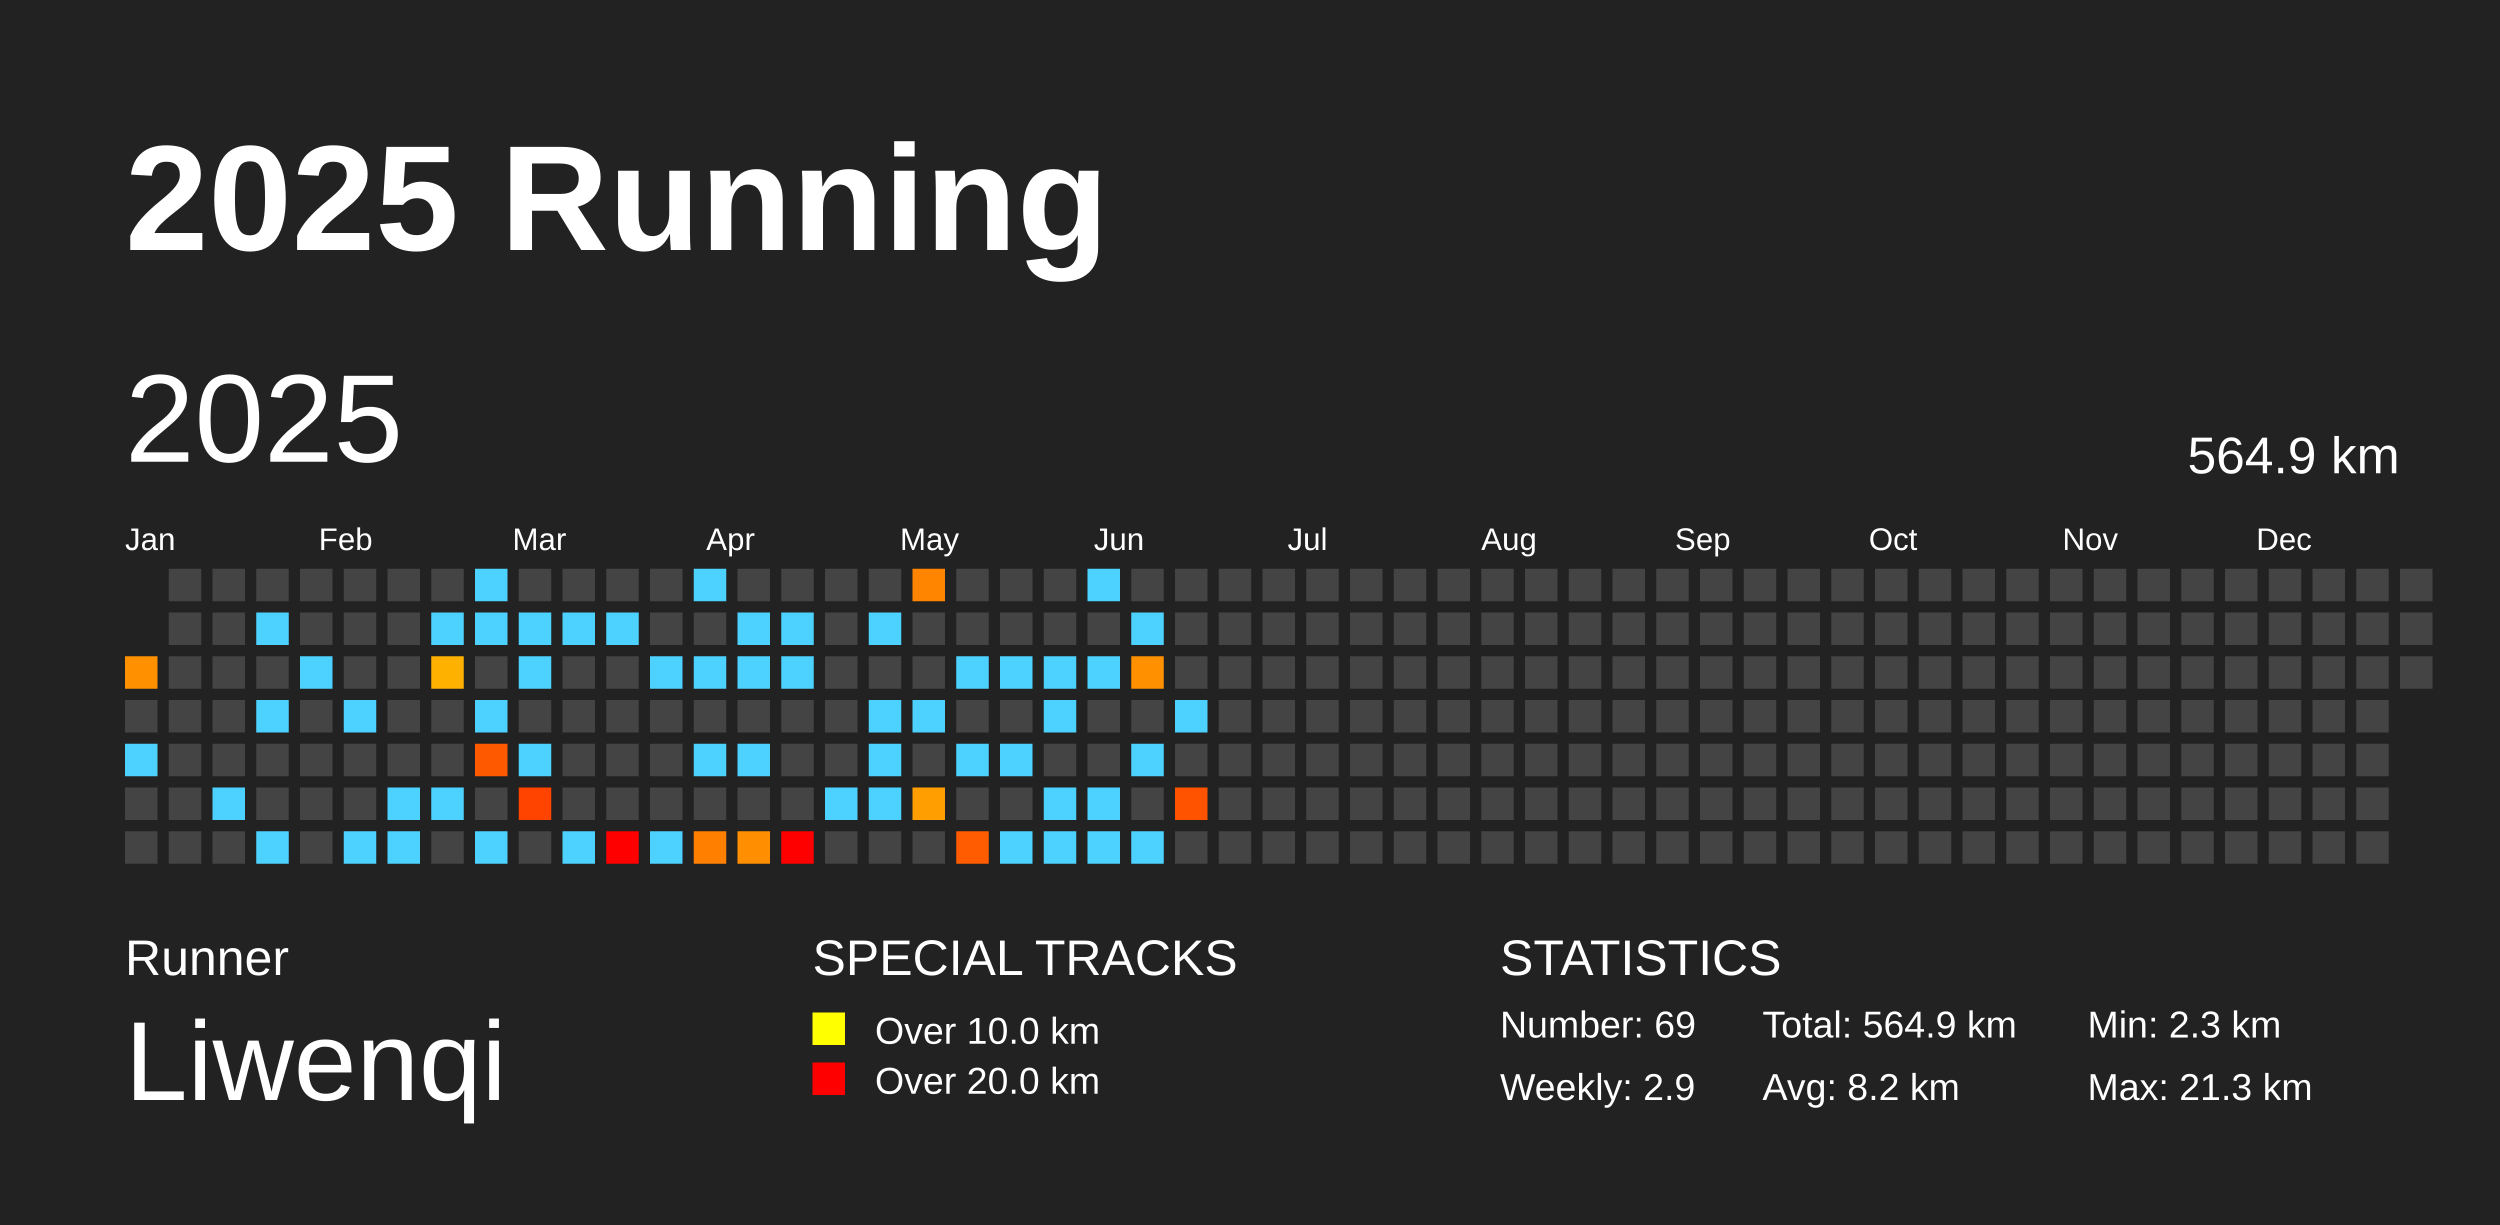
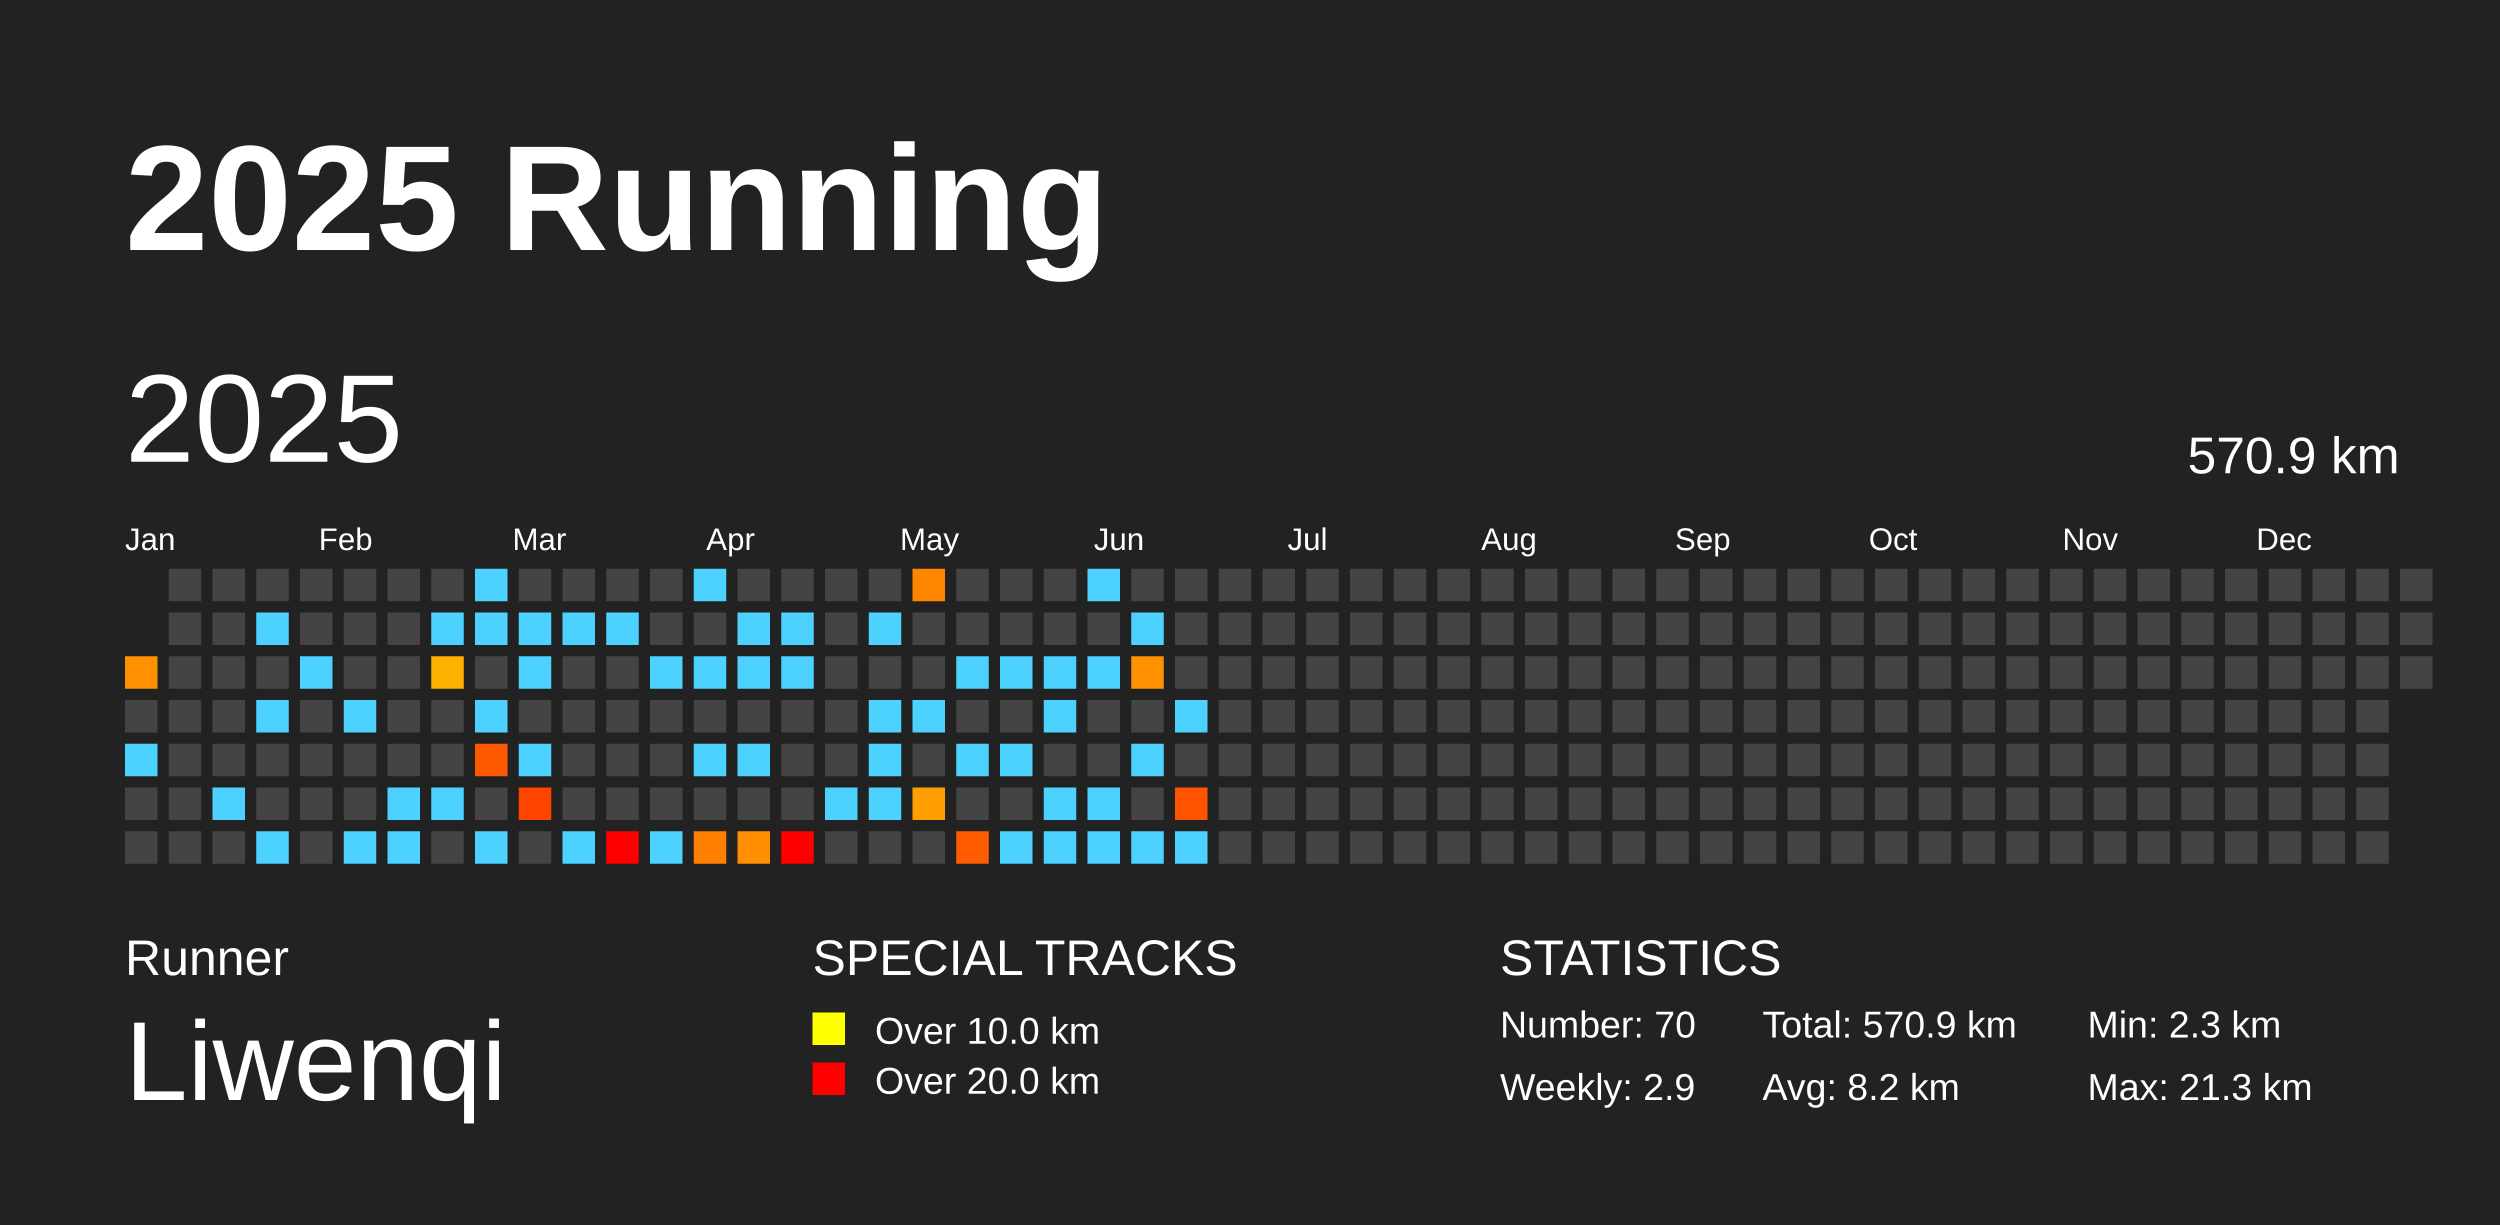
<svg xmlns="http://www.w3.org/2000/svg" baseProfile="full" height="98mm" version="1.1" viewBox="0,0,200,98" width="200mm">
  <defs />
  <rect fill="#222222" height="98" width="200" x="0" y="0" />
  <text fill="#FFFFFF" style="font-size:12px; font-family:Arial; font-weight:bold;" x="10" y="20">2025 Running</text>
  <text fill="#FFFFFF" style="font-size:4px; font-family:Arial" x="10" y="78">Runner</text>
  <text fill="#FFFFFF" style="font-size:9px; font-family:Arial" x="10" y="88">Liwenqi</text>
  <text fill="#FFFFFF" style="font-size:4px; font-family:Arial" x="65" y="78">SPECIAL TRACKS</text>
  <rect fill="yellow" height="2.6" width="2.6" x="65" y="81" />
  <text fill="#FFFFFF" style="font-size:3px; font-family:Arial" x="70" y="83.5">Over 10.0 km</text>
  <rect fill="red" height="2.6" width="2.6" x="65" y="85" />
  <text fill="#FFFFFF" style="font-size:3px; font-family:Arial" x="70" y="87.5">Over 20.0 km</text>
  <text fill="#FFFFFF" style="font-size:4px; font-family:Arial" x="120" y="78">STATISTICS</text>
-   <text fill="#FFFFFF" style="font-size:3px; font-family:Arial" x="120" y="83">Number: 69</text>
+   <text fill="#FFFFFF" style="font-size:3px; font-family:Arial" x="120" y="83">Number: 70</text>
  <text fill="#FFFFFF" style="font-size:3px; font-family:Arial" x="120" y="88">Weekly: 2.9</text>
-   <text fill="#FFFFFF" style="font-size:3px; font-family:Arial" x="141" y="83">Total: 564.9 km</text>
+   <text fill="#FFFFFF" style="font-size:3px; font-family:Arial" x="141" y="83">Total: 570.9 km</text>
  <text fill="#FFFFFF" style="font-size:3px; font-family:Arial" x="141" y="88">Avg: 8.2 km</text>
  <text fill="#FFFFFF" style="font-size:3px; font-family:Arial" x="167" y="83">Min: 2.3 km</text>
  <text fill="#FFFFFF" style="font-size:3px; font-family:Arial" x="167" y="88">Max: 21.3 km</text>
  <text dominant-baseline="hanging" fill="#FFFFFF" style="font-size:10.0px; font-family:Arial;" x="10" y="30">2025</text>
-   <text dominant-baseline="hanging" fill="#FFFFFF" style="font-size:4.125px; font-family:Arial;" x="175" y="35">564.9 km</text>
+   <text dominant-baseline="hanging" fill="#FFFFFF" style="font-size:4.125px; font-family:Arial;" x="175" y="35">570.9 km</text>
  <text fill="#FFFFFF" style="font-size:2.5px; font-family:Arial" x="10.0" y="44">Jan</text>
  <text fill="#FFFFFF" style="font-size:2.5px; font-family:Arial" x="25.5" y="44">Feb</text>
  <text fill="#FFFFFF" style="font-size:2.5px; font-family:Arial" x="41.0" y="44">Mar</text>
  <text fill="#FFFFFF" style="font-size:2.5px; font-family:Arial" x="56.5" y="44">Apr</text>
  <text fill="#FFFFFF" style="font-size:2.5px; font-family:Arial" x="72.0" y="44">May</text>
  <text fill="#FFFFFF" style="font-size:2.5px; font-family:Arial" x="87.5" y="44">Jun</text>
  <text fill="#FFFFFF" style="font-size:2.5px; font-family:Arial" x="103.0" y="44">Jul</text>
  <text fill="#FFFFFF" style="font-size:2.5px; font-family:Arial" x="118.5" y="44">Aug</text>
  <text fill="#FFFFFF" style="font-size:2.5px; font-family:Arial" x="134.0" y="44">Sep</text>
  <text fill="#FFFFFF" style="font-size:2.5px; font-family:Arial" x="149.5" y="44">Oct</text>
  <text fill="#FFFFFF" style="font-size:2.5px; font-family:Arial" x="165.0" y="44">Nov</text>
  <text fill="#FFFFFF" style="font-size:2.5px; font-family:Arial" x="180.5" y="44">Dec</text>
  <rect fill="#ff9100" height="2.6" width="2.6" x="10.0" y="52.5" />
  <rect fill="#444444" height="2.6" width="2.6" x="10.0" y="56.0" />
  <rect fill="#4dd2ff" height="2.6" width="2.6" x="10.0" y="59.5" />
  <rect fill="#444444" height="2.6" width="2.6" x="10.0" y="63.0" />
  <rect fill="#444444" height="2.6" width="2.6" x="10.0" y="66.5" />
  <rect fill="#444444" height="2.6" width="2.6" x="13.5" y="45.5" />
  <rect fill="#444444" height="2.6" width="2.6" x="13.5" y="49.0" />
  <rect fill="#444444" height="2.6" width="2.6" x="13.5" y="52.5" />
  <rect fill="#444444" height="2.6" width="2.6" x="13.5" y="56.0" />
  <rect fill="#444444" height="2.6" width="2.6" x="13.5" y="59.5" />
  <rect fill="#444444" height="2.6" width="2.6" x="13.5" y="63.0" />
  <rect fill="#444444" height="2.6" width="2.6" x="13.5" y="66.5" />
  <rect fill="#444444" height="2.6" width="2.6" x="17.0" y="45.5" />
  <rect fill="#444444" height="2.6" width="2.6" x="17.0" y="49.0" />
  <rect fill="#444444" height="2.6" width="2.6" x="17.0" y="52.5" />
  <rect fill="#444444" height="2.6" width="2.6" x="17.0" y="56.0" />
  <rect fill="#444444" height="2.6" width="2.6" x="17.0" y="59.5" />
  <rect fill="#4dd2ff" height="2.6" width="2.6" x="17.0" y="63.0" />
  <rect fill="#444444" height="2.6" width="2.6" x="17.0" y="66.5" />
  <rect fill="#444444" height="2.6" width="2.6" x="20.5" y="45.5" />
  <rect fill="#4dd2ff" height="2.6" width="2.6" x="20.5" y="49.0" />
  <rect fill="#444444" height="2.6" width="2.6" x="20.5" y="52.5" />
  <rect fill="#4dd2ff" height="2.6" width="2.6" x="20.5" y="56.0" />
  <rect fill="#444444" height="2.6" width="2.6" x="20.5" y="59.5" />
  <rect fill="#444444" height="2.6" width="2.6" x="20.5" y="63.0" />
  <rect fill="#4dd2ff" height="2.6" width="2.6" x="20.5" y="66.5" />
  <rect fill="#444444" height="2.6" width="2.6" x="24.0" y="45.5" />
  <rect fill="#444444" height="2.6" width="2.6" x="24.0" y="49.0" />
  <rect fill="#4dd2ff" height="2.6" width="2.6" x="24.0" y="52.5" />
  <rect fill="#444444" height="2.6" width="2.6" x="24.0" y="56.0" />
  <rect fill="#444444" height="2.6" width="2.6" x="24.0" y="59.5" />
  <rect fill="#444444" height="2.6" width="2.6" x="24.0" y="63.0" />
  <rect fill="#444444" height="2.6" width="2.6" x="24.0" y="66.5" />
  <rect fill="#444444" height="2.6" width="2.6" x="27.5" y="45.5" />
  <rect fill="#444444" height="2.6" width="2.6" x="27.5" y="49.0" />
  <rect fill="#444444" height="2.6" width="2.6" x="27.5" y="52.5" />
  <rect fill="#4dd2ff" height="2.6" width="2.6" x="27.5" y="56.0" />
  <rect fill="#444444" height="2.6" width="2.6" x="27.5" y="59.5" />
  <rect fill="#444444" height="2.6" width="2.6" x="27.5" y="63.0" />
  <rect fill="#4dd2ff" height="2.6" width="2.6" x="27.5" y="66.5" />
  <rect fill="#444444" height="2.6" width="2.6" x="31.0" y="45.5" />
  <rect fill="#444444" height="2.6" width="2.6" x="31.0" y="49.0" />
  <rect fill="#444444" height="2.6" width="2.6" x="31.0" y="52.5" />
  <rect fill="#444444" height="2.6" width="2.6" x="31.0" y="56.0" />
  <rect fill="#444444" height="2.6" width="2.6" x="31.0" y="59.5" />
  <rect fill="#4dd2ff" height="2.6" width="2.6" x="31.0" y="63.0" />
  <rect fill="#4dd2ff" height="2.6" width="2.6" x="31.0" y="66.5" />
  <rect fill="#444444" height="2.6" width="2.6" x="34.5" y="45.5" />
  <rect fill="#4dd2ff" height="2.6" width="2.6" x="34.5" y="49.0" />
  <rect fill="#ffb100" height="2.6" width="2.6" x="34.5" y="52.5" />
  <rect fill="#444444" height="2.6" width="2.6" x="34.5" y="56.0" />
  <rect fill="#444444" height="2.6" width="2.6" x="34.5" y="59.5" />
  <rect fill="#4dd2ff" height="2.6" width="2.6" x="34.5" y="63.0" />
  <rect fill="#444444" height="2.6" width="2.6" x="34.5" y="66.5" />
  <rect fill="#4dd2ff" height="2.6" width="2.6" x="38.0" y="45.5" />
  <rect fill="#4dd2ff" height="2.6" width="2.6" x="38.0" y="49.0" />
  <rect fill="#444444" height="2.6" width="2.6" x="38.0" y="52.5" />
  <rect fill="#4dd2ff" height="2.6" width="2.6" x="38.0" y="56.0" />
  <rect fill="#ff5900" height="2.6" width="2.6" x="38.0" y="59.5" />
  <rect fill="#444444" height="2.6" width="2.6" x="38.0" y="63.0" />
  <rect fill="#4dd2ff" height="2.6" width="2.6" x="38.0" y="66.5" />
  <rect fill="#444444" height="2.6" width="2.6" x="41.5" y="45.5" />
  <rect fill="#4dd2ff" height="2.6" width="2.6" x="41.5" y="49.0" />
  <rect fill="#4dd2ff" height="2.6" width="2.6" x="41.5" y="52.5" />
  <rect fill="#444444" height="2.6" width="2.6" x="41.5" y="56.0" />
  <rect fill="#4dd2ff" height="2.6" width="2.6" x="41.5" y="59.5" />
  <rect fill="#ff4400" height="2.6" width="2.6" x="41.5" y="63.0" />
  <rect fill="#444444" height="2.6" width="2.6" x="41.5" y="66.5" />
  <rect fill="#444444" height="2.6" width="2.6" x="45.0" y="45.5" />
  <rect fill="#4dd2ff" height="2.6" width="2.6" x="45.0" y="49.0" />
  <rect fill="#444444" height="2.6" width="2.6" x="45.0" y="52.5" />
  <rect fill="#444444" height="2.6" width="2.6" x="45.0" y="56.0" />
  <rect fill="#444444" height="2.6" width="2.6" x="45.0" y="59.5" />
  <rect fill="#444444" height="2.6" width="2.6" x="45.0" y="63.0" />
  <rect fill="#4dd2ff" height="2.6" width="2.6" x="45.0" y="66.5" />
  <rect fill="#444444" height="2.6" width="2.6" x="48.5" y="45.5" />
  <rect fill="#4dd2ff" height="2.6" width="2.6" x="48.5" y="49.0" />
  <rect fill="#444444" height="2.6" width="2.6" x="48.5" y="52.5" />
  <rect fill="#444444" height="2.6" width="2.6" x="48.5" y="56.0" />
  <rect fill="#444444" height="2.6" width="2.6" x="48.5" y="59.5" />
  <rect fill="#444444" height="2.6" width="2.6" x="48.5" y="63.0" />
  <rect fill="red" height="2.6" width="2.6" x="48.5" y="66.5" />
  <rect fill="#444444" height="2.6" width="2.6" x="52.0" y="45.5" />
  <rect fill="#444444" height="2.6" width="2.6" x="52.0" y="49.0" />
  <rect fill="#4dd2ff" height="2.6" width="2.6" x="52.0" y="52.5" />
  <rect fill="#444444" height="2.6" width="2.6" x="52.0" y="56.0" />
  <rect fill="#444444" height="2.6" width="2.6" x="52.0" y="59.5" />
  <rect fill="#444444" height="2.6" width="2.6" x="52.0" y="63.0" />
  <rect fill="#4dd2ff" height="2.6" width="2.6" x="52.0" y="66.5" />
  <rect fill="#4dd2ff" height="2.6" width="2.6" x="55.5" y="45.5" />
  <rect fill="#444444" height="2.6" width="2.6" x="55.5" y="49.0" />
  <rect fill="#4dd2ff" height="2.6" width="2.6" x="55.5" y="52.5" />
  <rect fill="#444444" height="2.6" width="2.6" x="55.5" y="56.0" />
  <rect fill="#4dd2ff" height="2.6" width="2.6" x="55.5" y="59.5" />
  <rect fill="#444444" height="2.6" width="2.6" x="55.5" y="63.0" />
  <rect fill="#ff8000" height="2.6" width="2.6" x="55.5" y="66.5" />
  <rect fill="#444444" height="2.6" width="2.6" x="59.0" y="45.5" />
  <rect fill="#4dd2ff" height="2.6" width="2.6" x="59.0" y="49.0" />
  <rect fill="#4dd2ff" height="2.6" width="2.6" x="59.0" y="52.5" />
  <rect fill="#444444" height="2.6" width="2.6" x="59.0" y="56.0" />
  <rect fill="#4dd2ff" height="2.6" width="2.6" x="59.0" y="59.5" />
  <rect fill="#444444" height="2.6" width="2.6" x="59.0" y="63.0" />
  <rect fill="#ff8f00" height="2.6" width="2.6" x="59.0" y="66.5" />
  <rect fill="#444444" height="2.6" width="2.6" x="62.5" y="45.5" />
  <rect fill="#4dd2ff" height="2.6" width="2.6" x="62.5" y="49.0" />
  <rect fill="#4dd2ff" height="2.6" width="2.6" x="62.5" y="52.5" />
  <rect fill="#444444" height="2.6" width="2.6" x="62.5" y="56.0" />
  <rect fill="#444444" height="2.6" width="2.6" x="62.5" y="59.5" />
  <rect fill="#444444" height="2.6" width="2.6" x="62.5" y="63.0" />
  <rect fill="red" height="2.6" width="2.6" x="62.5" y="66.5" />
  <rect fill="#444444" height="2.6" width="2.6" x="66.0" y="45.5" />
  <rect fill="#444444" height="2.6" width="2.6" x="66.0" y="49.0" />
  <rect fill="#444444" height="2.6" width="2.6" x="66.0" y="52.5" />
  <rect fill="#444444" height="2.6" width="2.6" x="66.0" y="56.0" />
  <rect fill="#444444" height="2.6" width="2.6" x="66.0" y="59.5" />
  <rect fill="#4dd2ff" height="2.6" width="2.6" x="66.0" y="63.0" />
  <rect fill="#444444" height="2.6" width="2.6" x="66.0" y="66.5" />
  <rect fill="#444444" height="2.6" width="2.6" x="69.5" y="45.5" />
  <rect fill="#4dd2ff" height="2.6" width="2.6" x="69.5" y="49.0" />
  <rect fill="#444444" height="2.6" width="2.6" x="69.5" y="52.5" />
  <rect fill="#4dd2ff" height="2.6" width="2.6" x="69.5" y="56.0" />
  <rect fill="#4dd2ff" height="2.6" width="2.6" x="69.5" y="59.5" />
  <rect fill="#4dd2ff" height="2.6" width="2.6" x="69.5" y="63.0" />
  <rect fill="#444444" height="2.6" width="2.6" x="69.5" y="66.5" />
  <rect fill="#ff8500" height="2.6" width="2.6" x="73.0" y="45.5" />
  <rect fill="#444444" height="2.6" width="2.6" x="73.0" y="49.0" />
  <rect fill="#444444" height="2.6" width="2.6" x="73.0" y="52.5" />
  <rect fill="#4dd2ff" height="2.6" width="2.6" x="73.0" y="56.0" />
  <rect fill="#444444" height="2.6" width="2.6" x="73.0" y="59.5" />
  <rect fill="#ff9e00" height="2.6" width="2.6" x="73.0" y="63.0" />
  <rect fill="#444444" height="2.6" width="2.6" x="73.0" y="66.5" />
  <rect fill="#444444" height="2.6" width="2.6" x="76.5" y="45.5" />
  <rect fill="#444444" height="2.6" width="2.6" x="76.5" y="49.0" />
  <rect fill="#4dd2ff" height="2.6" width="2.6" x="76.5" y="52.5" />
  <rect fill="#444444" height="2.6" width="2.6" x="76.5" y="56.0" />
  <rect fill="#4dd2ff" height="2.6" width="2.6" x="76.5" y="59.5" />
  <rect fill="#444444" height="2.6" width="2.6" x="76.5" y="63.0" />
  <rect fill="#ff5b00" height="2.6" width="2.6" x="76.5" y="66.5" />
  <rect fill="#444444" height="2.6" width="2.6" x="80.0" y="45.5" />
  <rect fill="#444444" height="2.6" width="2.6" x="80.0" y="49.0" />
  <rect fill="#4dd2ff" height="2.6" width="2.6" x="80.0" y="52.5" />
  <rect fill="#444444" height="2.6" width="2.6" x="80.0" y="56.0" />
  <rect fill="#4dd2ff" height="2.6" width="2.6" x="80.0" y="59.5" />
  <rect fill="#444444" height="2.6" width="2.6" x="80.0" y="63.0" />
  <rect fill="#4dd2ff" height="2.6" width="2.6" x="80.0" y="66.5" />
  <rect fill="#444444" height="2.6" width="2.6" x="83.5" y="45.5" />
  <rect fill="#444444" height="2.6" width="2.6" x="83.5" y="49.0" />
  <rect fill="#4dd2ff" height="2.6" width="2.6" x="83.5" y="52.5" />
  <rect fill="#4dd2ff" height="2.6" width="2.6" x="83.5" y="56.0" />
  <rect fill="#444444" height="2.6" width="2.6" x="83.5" y="59.5" />
  <rect fill="#4dd2ff" height="2.6" width="2.6" x="83.5" y="63.0" />
  <rect fill="#4dd2ff" height="2.6" width="2.6" x="83.5" y="66.5" />
  <rect fill="#4dd2ff" height="2.6" width="2.6" x="87.0" y="45.5" />
  <rect fill="#444444" height="2.6" width="2.6" x="87.0" y="49.0" />
  <rect fill="#4dd2ff" height="2.6" width="2.6" x="87.0" y="52.5" />
  <rect fill="#444444" height="2.6" width="2.6" x="87.0" y="56.0" />
  <rect fill="#444444" height="2.6" width="2.6" x="87.0" y="59.5" />
  <rect fill="#4dd2ff" height="2.6" width="2.6" x="87.0" y="63.0" />
  <rect fill="#4dd2ff" height="2.6" width="2.6" x="87.0" y="66.5" />
  <rect fill="#444444" height="2.6" width="2.6" x="90.5" y="45.5" />
  <rect fill="#4dd2ff" height="2.6" width="2.6" x="90.5" y="49.0" />
  <rect fill="#ff9000" height="2.6" width="2.6" x="90.5" y="52.5" />
  <rect fill="#444444" height="2.6" width="2.6" x="90.5" y="56.0" />
  <rect fill="#4dd2ff" height="2.6" width="2.6" x="90.5" y="59.5" />
  <rect fill="#444444" height="2.6" width="2.6" x="90.5" y="63.0" />
  <rect fill="#4dd2ff" height="2.6" width="2.6" x="90.5" y="66.5" />
  <rect fill="#444444" height="2.6" width="2.6" x="94.0" y="45.5" />
  <rect fill="#444444" height="2.6" width="2.6" x="94.0" y="49.0" />
  <rect fill="#444444" height="2.6" width="2.6" x="94.0" y="52.5" />
  <rect fill="#4dd2ff" height="2.6" width="2.6" x="94.0" y="56.0" />
  <rect fill="#444444" height="2.6" width="2.6" x="94.0" y="59.5" />
  <rect fill="#ff5300" height="2.6" width="2.6" x="94.0" y="63.0" />
-   <rect fill="#444444" height="2.6" width="2.6" x="94.0" y="66.5" />
+   <rect fill="#4dd2ff" height="2.6" width="2.6" x="94.0" y="66.5" />
  <rect fill="#444444" height="2.6" width="2.6" x="97.5" y="45.5" />
  <rect fill="#444444" height="2.6" width="2.6" x="97.5" y="49.0" />
  <rect fill="#444444" height="2.6" width="2.6" x="97.5" y="52.5" />
  <rect fill="#444444" height="2.6" width="2.6" x="97.5" y="56.0" />
  <rect fill="#444444" height="2.6" width="2.6" x="97.5" y="59.5" />
  <rect fill="#444444" height="2.6" width="2.6" x="97.5" y="63.0" />
  <rect fill="#444444" height="2.6" width="2.6" x="97.5" y="66.5" />
  <rect fill="#444444" height="2.6" width="2.6" x="101.0" y="45.5" />
  <rect fill="#444444" height="2.6" width="2.6" x="101.0" y="49.0" />
  <rect fill="#444444" height="2.6" width="2.6" x="101.0" y="52.5" />
  <rect fill="#444444" height="2.6" width="2.6" x="101.0" y="56.0" />
  <rect fill="#444444" height="2.6" width="2.6" x="101.0" y="59.5" />
  <rect fill="#444444" height="2.6" width="2.6" x="101.0" y="63.0" />
  <rect fill="#444444" height="2.6" width="2.6" x="101.0" y="66.5" />
  <rect fill="#444444" height="2.6" width="2.6" x="104.5" y="45.5" />
  <rect fill="#444444" height="2.6" width="2.6" x="104.5" y="49.0" />
  <rect fill="#444444" height="2.6" width="2.6" x="104.5" y="52.5" />
  <rect fill="#444444" height="2.6" width="2.6" x="104.5" y="56.0" />
  <rect fill="#444444" height="2.6" width="2.6" x="104.5" y="59.5" />
  <rect fill="#444444" height="2.6" width="2.6" x="104.5" y="63.0" />
  <rect fill="#444444" height="2.6" width="2.6" x="104.5" y="66.5" />
  <rect fill="#444444" height="2.6" width="2.6" x="108.0" y="45.5" />
  <rect fill="#444444" height="2.6" width="2.6" x="108.0" y="49.0" />
  <rect fill="#444444" height="2.6" width="2.6" x="108.0" y="52.5" />
  <rect fill="#444444" height="2.6" width="2.6" x="108.0" y="56.0" />
  <rect fill="#444444" height="2.6" width="2.6" x="108.0" y="59.5" />
  <rect fill="#444444" height="2.6" width="2.6" x="108.0" y="63.0" />
  <rect fill="#444444" height="2.6" width="2.6" x="108.0" y="66.5" />
  <rect fill="#444444" height="2.6" width="2.6" x="111.5" y="45.5" />
  <rect fill="#444444" height="2.6" width="2.6" x="111.5" y="49.0" />
  <rect fill="#444444" height="2.6" width="2.6" x="111.5" y="52.5" />
  <rect fill="#444444" height="2.6" width="2.6" x="111.5" y="56.0" />
  <rect fill="#444444" height="2.6" width="2.6" x="111.5" y="59.5" />
  <rect fill="#444444" height="2.6" width="2.6" x="111.5" y="63.0" />
  <rect fill="#444444" height="2.6" width="2.6" x="111.5" y="66.5" />
  <rect fill="#444444" height="2.6" width="2.6" x="115.0" y="45.5" />
  <rect fill="#444444" height="2.6" width="2.6" x="115.0" y="49.0" />
  <rect fill="#444444" height="2.6" width="2.6" x="115.0" y="52.5" />
  <rect fill="#444444" height="2.6" width="2.6" x="115.0" y="56.0" />
  <rect fill="#444444" height="2.6" width="2.6" x="115.0" y="59.5" />
  <rect fill="#444444" height="2.6" width="2.6" x="115.0" y="63.0" />
  <rect fill="#444444" height="2.6" width="2.6" x="115.0" y="66.5" />
  <rect fill="#444444" height="2.6" width="2.6" x="118.5" y="45.5" />
  <rect fill="#444444" height="2.6" width="2.6" x="118.5" y="49.0" />
  <rect fill="#444444" height="2.6" width="2.6" x="118.5" y="52.5" />
  <rect fill="#444444" height="2.6" width="2.6" x="118.5" y="56.0" />
  <rect fill="#444444" height="2.6" width="2.6" x="118.5" y="59.5" />
  <rect fill="#444444" height="2.6" width="2.6" x="118.5" y="63.0" />
  <rect fill="#444444" height="2.6" width="2.6" x="118.5" y="66.5" />
  <rect fill="#444444" height="2.6" width="2.6" x="122.0" y="45.5" />
  <rect fill="#444444" height="2.6" width="2.6" x="122.0" y="49.0" />
  <rect fill="#444444" height="2.6" width="2.6" x="122.0" y="52.5" />
  <rect fill="#444444" height="2.6" width="2.6" x="122.0" y="56.0" />
  <rect fill="#444444" height="2.6" width="2.6" x="122.0" y="59.5" />
  <rect fill="#444444" height="2.6" width="2.6" x="122.0" y="63.0" />
  <rect fill="#444444" height="2.6" width="2.6" x="122.0" y="66.5" />
  <rect fill="#444444" height="2.6" width="2.6" x="125.5" y="45.5" />
  <rect fill="#444444" height="2.6" width="2.6" x="125.5" y="49.0" />
  <rect fill="#444444" height="2.6" width="2.6" x="125.5" y="52.5" />
  <rect fill="#444444" height="2.6" width="2.6" x="125.5" y="56.0" />
  <rect fill="#444444" height="2.6" width="2.6" x="125.5" y="59.5" />
  <rect fill="#444444" height="2.6" width="2.6" x="125.5" y="63.0" />
  <rect fill="#444444" height="2.6" width="2.6" x="125.5" y="66.5" />
  <rect fill="#444444" height="2.6" width="2.6" x="129.0" y="45.5" />
  <rect fill="#444444" height="2.6" width="2.6" x="129.0" y="49.0" />
  <rect fill="#444444" height="2.6" width="2.6" x="129.0" y="52.5" />
  <rect fill="#444444" height="2.6" width="2.6" x="129.0" y="56.0" />
  <rect fill="#444444" height="2.6" width="2.6" x="129.0" y="59.5" />
  <rect fill="#444444" height="2.6" width="2.6" x="129.0" y="63.0" />
  <rect fill="#444444" height="2.6" width="2.6" x="129.0" y="66.5" />
  <rect fill="#444444" height="2.6" width="2.6" x="132.5" y="45.5" />
  <rect fill="#444444" height="2.6" width="2.6" x="132.5" y="49.0" />
  <rect fill="#444444" height="2.6" width="2.6" x="132.5" y="52.5" />
  <rect fill="#444444" height="2.6" width="2.6" x="132.5" y="56.0" />
  <rect fill="#444444" height="2.6" width="2.6" x="132.5" y="59.5" />
  <rect fill="#444444" height="2.6" width="2.6" x="132.5" y="63.0" />
  <rect fill="#444444" height="2.6" width="2.6" x="132.5" y="66.5" />
  <rect fill="#444444" height="2.6" width="2.6" x="136.0" y="45.5" />
  <rect fill="#444444" height="2.6" width="2.6" x="136.0" y="49.0" />
  <rect fill="#444444" height="2.6" width="2.6" x="136.0" y="52.5" />
  <rect fill="#444444" height="2.6" width="2.6" x="136.0" y="56.0" />
  <rect fill="#444444" height="2.6" width="2.6" x="136.0" y="59.5" />
  <rect fill="#444444" height="2.6" width="2.6" x="136.0" y="63.0" />
  <rect fill="#444444" height="2.6" width="2.6" x="136.0" y="66.5" />
  <rect fill="#444444" height="2.6" width="2.6" x="139.5" y="45.5" />
  <rect fill="#444444" height="2.6" width="2.6" x="139.5" y="49.0" />
  <rect fill="#444444" height="2.6" width="2.6" x="139.5" y="52.5" />
  <rect fill="#444444" height="2.6" width="2.6" x="139.5" y="56.0" />
  <rect fill="#444444" height="2.6" width="2.6" x="139.5" y="59.5" />
  <rect fill="#444444" height="2.6" width="2.6" x="139.5" y="63.0" />
  <rect fill="#444444" height="2.6" width="2.6" x="139.5" y="66.5" />
  <rect fill="#444444" height="2.6" width="2.6" x="143.0" y="45.5" />
  <rect fill="#444444" height="2.6" width="2.6" x="143.0" y="49.0" />
  <rect fill="#444444" height="2.6" width="2.6" x="143.0" y="52.5" />
  <rect fill="#444444" height="2.6" width="2.6" x="143.0" y="56.0" />
  <rect fill="#444444" height="2.6" width="2.6" x="143.0" y="59.5" />
  <rect fill="#444444" height="2.6" width="2.6" x="143.0" y="63.0" />
  <rect fill="#444444" height="2.6" width="2.6" x="143.0" y="66.5" />
  <rect fill="#444444" height="2.6" width="2.6" x="146.5" y="45.5" />
  <rect fill="#444444" height="2.6" width="2.6" x="146.5" y="49.0" />
  <rect fill="#444444" height="2.6" width="2.6" x="146.5" y="52.5" />
  <rect fill="#444444" height="2.6" width="2.6" x="146.5" y="56.0" />
  <rect fill="#444444" height="2.6" width="2.6" x="146.5" y="59.5" />
  <rect fill="#444444" height="2.6" width="2.6" x="146.5" y="63.0" />
  <rect fill="#444444" height="2.6" width="2.6" x="146.5" y="66.5" />
  <rect fill="#444444" height="2.6" width="2.6" x="150.0" y="45.5" />
  <rect fill="#444444" height="2.6" width="2.6" x="150.0" y="49.0" />
  <rect fill="#444444" height="2.6" width="2.6" x="150.0" y="52.5" />
  <rect fill="#444444" height="2.6" width="2.6" x="150.0" y="56.0" />
  <rect fill="#444444" height="2.6" width="2.6" x="150.0" y="59.5" />
  <rect fill="#444444" height="2.6" width="2.6" x="150.0" y="63.0" />
  <rect fill="#444444" height="2.6" width="2.6" x="150.0" y="66.5" />
  <rect fill="#444444" height="2.6" width="2.6" x="153.5" y="45.5" />
  <rect fill="#444444" height="2.6" width="2.6" x="153.5" y="49.0" />
  <rect fill="#444444" height="2.6" width="2.6" x="153.5" y="52.5" />
  <rect fill="#444444" height="2.6" width="2.6" x="153.5" y="56.0" />
  <rect fill="#444444" height="2.6" width="2.6" x="153.5" y="59.5" />
  <rect fill="#444444" height="2.6" width="2.6" x="153.5" y="63.0" />
  <rect fill="#444444" height="2.6" width="2.6" x="153.5" y="66.5" />
  <rect fill="#444444" height="2.6" width="2.6" x="157.0" y="45.5" />
  <rect fill="#444444" height="2.6" width="2.6" x="157.0" y="49.0" />
  <rect fill="#444444" height="2.6" width="2.6" x="157.0" y="52.5" />
  <rect fill="#444444" height="2.6" width="2.6" x="157.0" y="56.0" />
  <rect fill="#444444" height="2.6" width="2.6" x="157.0" y="59.5" />
  <rect fill="#444444" height="2.6" width="2.6" x="157.0" y="63.0" />
  <rect fill="#444444" height="2.6" width="2.6" x="157.0" y="66.5" />
  <rect fill="#444444" height="2.6" width="2.6" x="160.5" y="45.5" />
  <rect fill="#444444" height="2.6" width="2.6" x="160.5" y="49.0" />
  <rect fill="#444444" height="2.6" width="2.6" x="160.5" y="52.5" />
  <rect fill="#444444" height="2.6" width="2.6" x="160.5" y="56.0" />
  <rect fill="#444444" height="2.6" width="2.6" x="160.5" y="59.5" />
  <rect fill="#444444" height="2.6" width="2.6" x="160.5" y="63.0" />
  <rect fill="#444444" height="2.6" width="2.6" x="160.5" y="66.5" />
  <rect fill="#444444" height="2.6" width="2.6" x="164.0" y="45.5" />
  <rect fill="#444444" height="2.6" width="2.6" x="164.0" y="49.0" />
  <rect fill="#444444" height="2.6" width="2.6" x="164.0" y="52.5" />
  <rect fill="#444444" height="2.6" width="2.6" x="164.0" y="56.0" />
  <rect fill="#444444" height="2.6" width="2.6" x="164.0" y="59.5" />
  <rect fill="#444444" height="2.6" width="2.6" x="164.0" y="63.0" />
  <rect fill="#444444" height="2.6" width="2.6" x="164.0" y="66.5" />
  <rect fill="#444444" height="2.6" width="2.6" x="167.5" y="45.5" />
  <rect fill="#444444" height="2.6" width="2.6" x="167.5" y="49.0" />
  <rect fill="#444444" height="2.6" width="2.6" x="167.5" y="52.5" />
  <rect fill="#444444" height="2.6" width="2.6" x="167.5" y="56.0" />
  <rect fill="#444444" height="2.6" width="2.6" x="167.5" y="59.5" />
  <rect fill="#444444" height="2.6" width="2.6" x="167.5" y="63.0" />
  <rect fill="#444444" height="2.6" width="2.6" x="167.5" y="66.5" />
  <rect fill="#444444" height="2.6" width="2.6" x="171.0" y="45.5" />
  <rect fill="#444444" height="2.6" width="2.6" x="171.0" y="49.0" />
  <rect fill="#444444" height="2.6" width="2.6" x="171.0" y="52.5" />
  <rect fill="#444444" height="2.6" width="2.6" x="171.0" y="56.0" />
  <rect fill="#444444" height="2.6" width="2.6" x="171.0" y="59.5" />
  <rect fill="#444444" height="2.6" width="2.6" x="171.0" y="63.0" />
  <rect fill="#444444" height="2.6" width="2.6" x="171.0" y="66.5" />
  <rect fill="#444444" height="2.6" width="2.6" x="174.5" y="45.5" />
  <rect fill="#444444" height="2.6" width="2.6" x="174.5" y="49.0" />
  <rect fill="#444444" height="2.6" width="2.6" x="174.5" y="52.5" />
  <rect fill="#444444" height="2.6" width="2.6" x="174.5" y="56.0" />
  <rect fill="#444444" height="2.6" width="2.6" x="174.5" y="59.5" />
  <rect fill="#444444" height="2.6" width="2.6" x="174.5" y="63.0" />
  <rect fill="#444444" height="2.6" width="2.6" x="174.5" y="66.5" />
  <rect fill="#444444" height="2.6" width="2.6" x="178.0" y="45.5" />
  <rect fill="#444444" height="2.6" width="2.6" x="178.0" y="49.0" />
  <rect fill="#444444" height="2.6" width="2.6" x="178.0" y="52.5" />
  <rect fill="#444444" height="2.6" width="2.6" x="178.0" y="56.0" />
  <rect fill="#444444" height="2.6" width="2.6" x="178.0" y="59.5" />
  <rect fill="#444444" height="2.6" width="2.6" x="178.0" y="63.0" />
  <rect fill="#444444" height="2.6" width="2.6" x="178.0" y="66.5" />
  <rect fill="#444444" height="2.6" width="2.6" x="181.5" y="45.5" />
  <rect fill="#444444" height="2.6" width="2.6" x="181.5" y="49.0" />
  <rect fill="#444444" height="2.6" width="2.6" x="181.5" y="52.5" />
  <rect fill="#444444" height="2.6" width="2.6" x="181.5" y="56.0" />
  <rect fill="#444444" height="2.6" width="2.6" x="181.5" y="59.5" />
  <rect fill="#444444" height="2.6" width="2.6" x="181.5" y="63.0" />
  <rect fill="#444444" height="2.6" width="2.6" x="181.5" y="66.5" />
  <rect fill="#444444" height="2.6" width="2.6" x="185.0" y="45.5" />
  <rect fill="#444444" height="2.6" width="2.6" x="185.0" y="49.0" />
  <rect fill="#444444" height="2.6" width="2.6" x="185.0" y="52.5" />
  <rect fill="#444444" height="2.6" width="2.6" x="185.0" y="56.0" />
  <rect fill="#444444" height="2.6" width="2.6" x="185.0" y="59.5" />
  <rect fill="#444444" height="2.6" width="2.6" x="185.0" y="63.0" />
  <rect fill="#444444" height="2.6" width="2.6" x="185.0" y="66.5" />
  <rect fill="#444444" height="2.6" width="2.6" x="188.5" y="45.5" />
  <rect fill="#444444" height="2.6" width="2.6" x="188.5" y="49.0" />
  <rect fill="#444444" height="2.6" width="2.6" x="188.5" y="52.5" />
  <rect fill="#444444" height="2.6" width="2.6" x="188.5" y="56.0" />
  <rect fill="#444444" height="2.6" width="2.6" x="188.5" y="59.5" />
  <rect fill="#444444" height="2.6" width="2.6" x="188.5" y="63.0" />
  <rect fill="#444444" height="2.6" width="2.6" x="188.5" y="66.5" />
  <rect fill="#444444" height="2.6" width="2.6" x="192.0" y="45.5" />
  <rect fill="#444444" height="2.6" width="2.6" x="192.0" y="49.0" />
  <rect fill="#444444" height="2.6" width="2.6" x="192.0" y="52.5" />
</svg>
